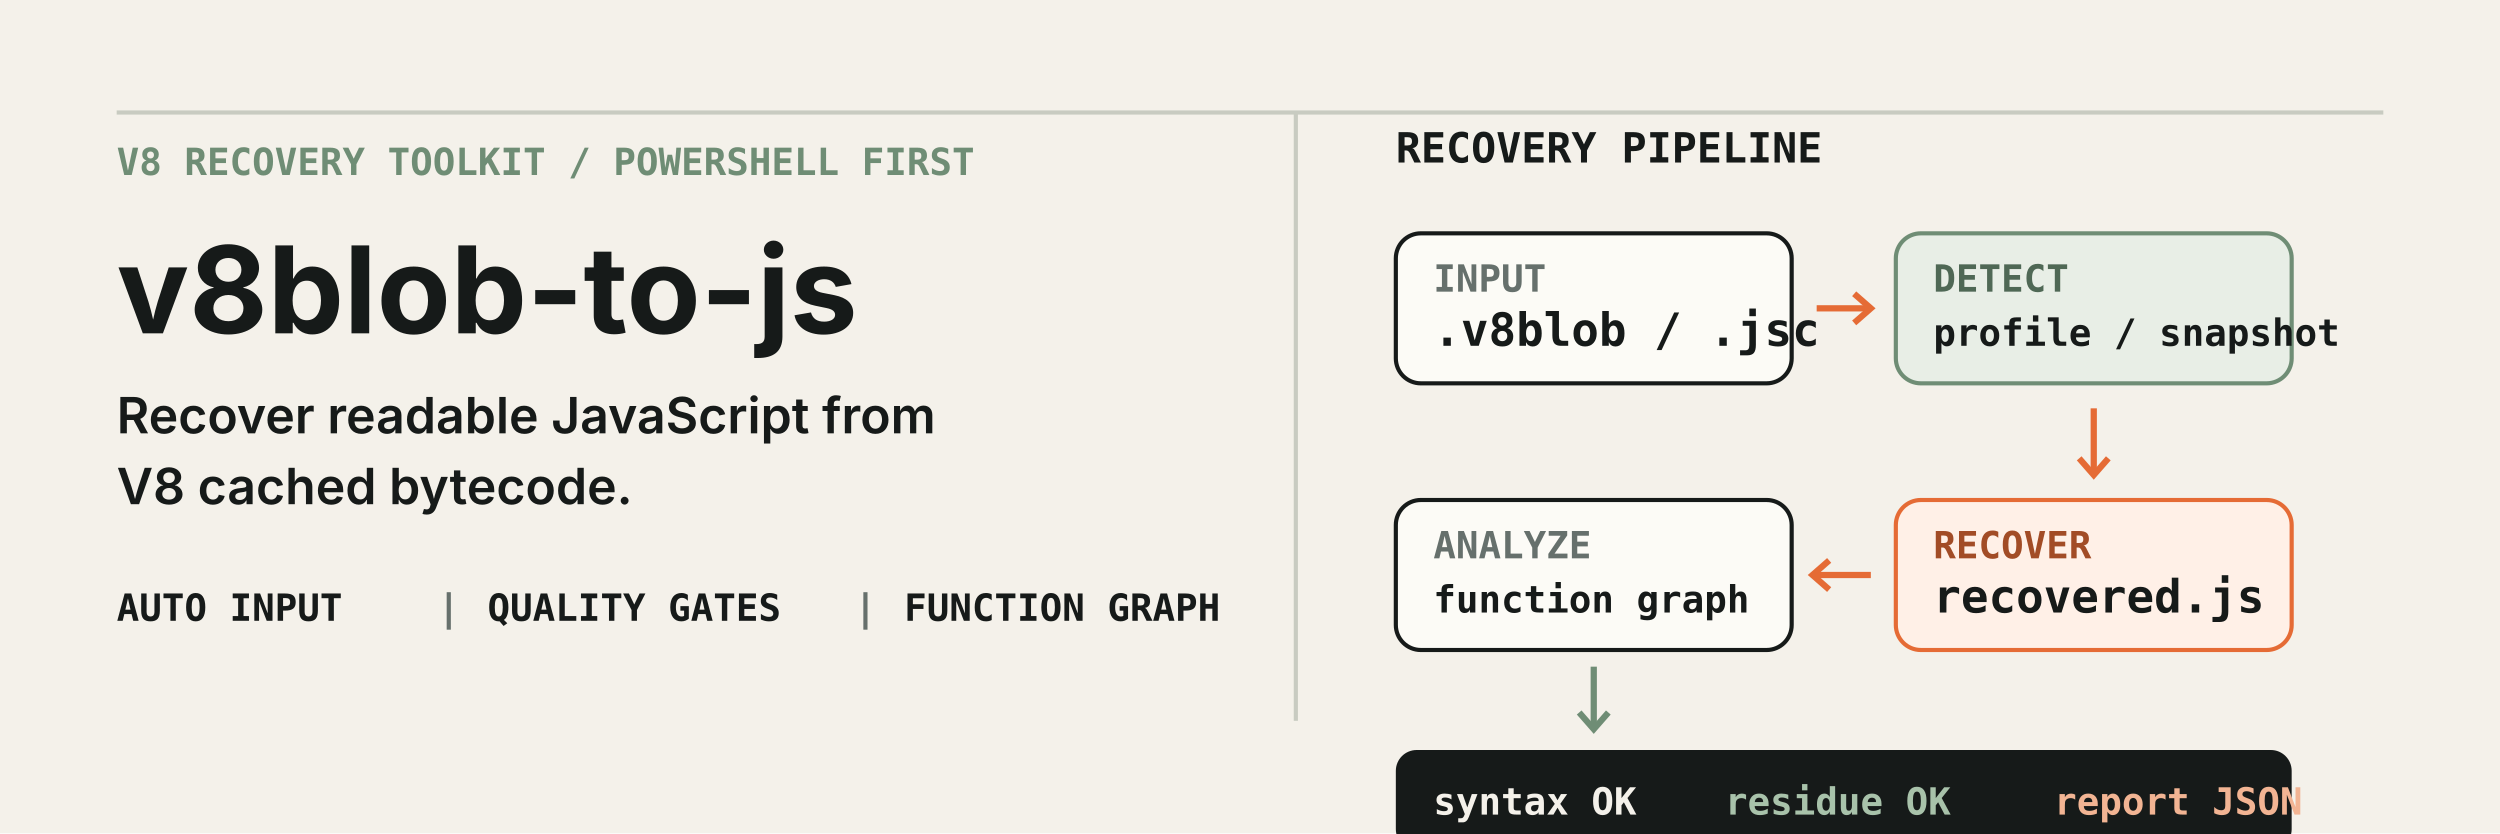
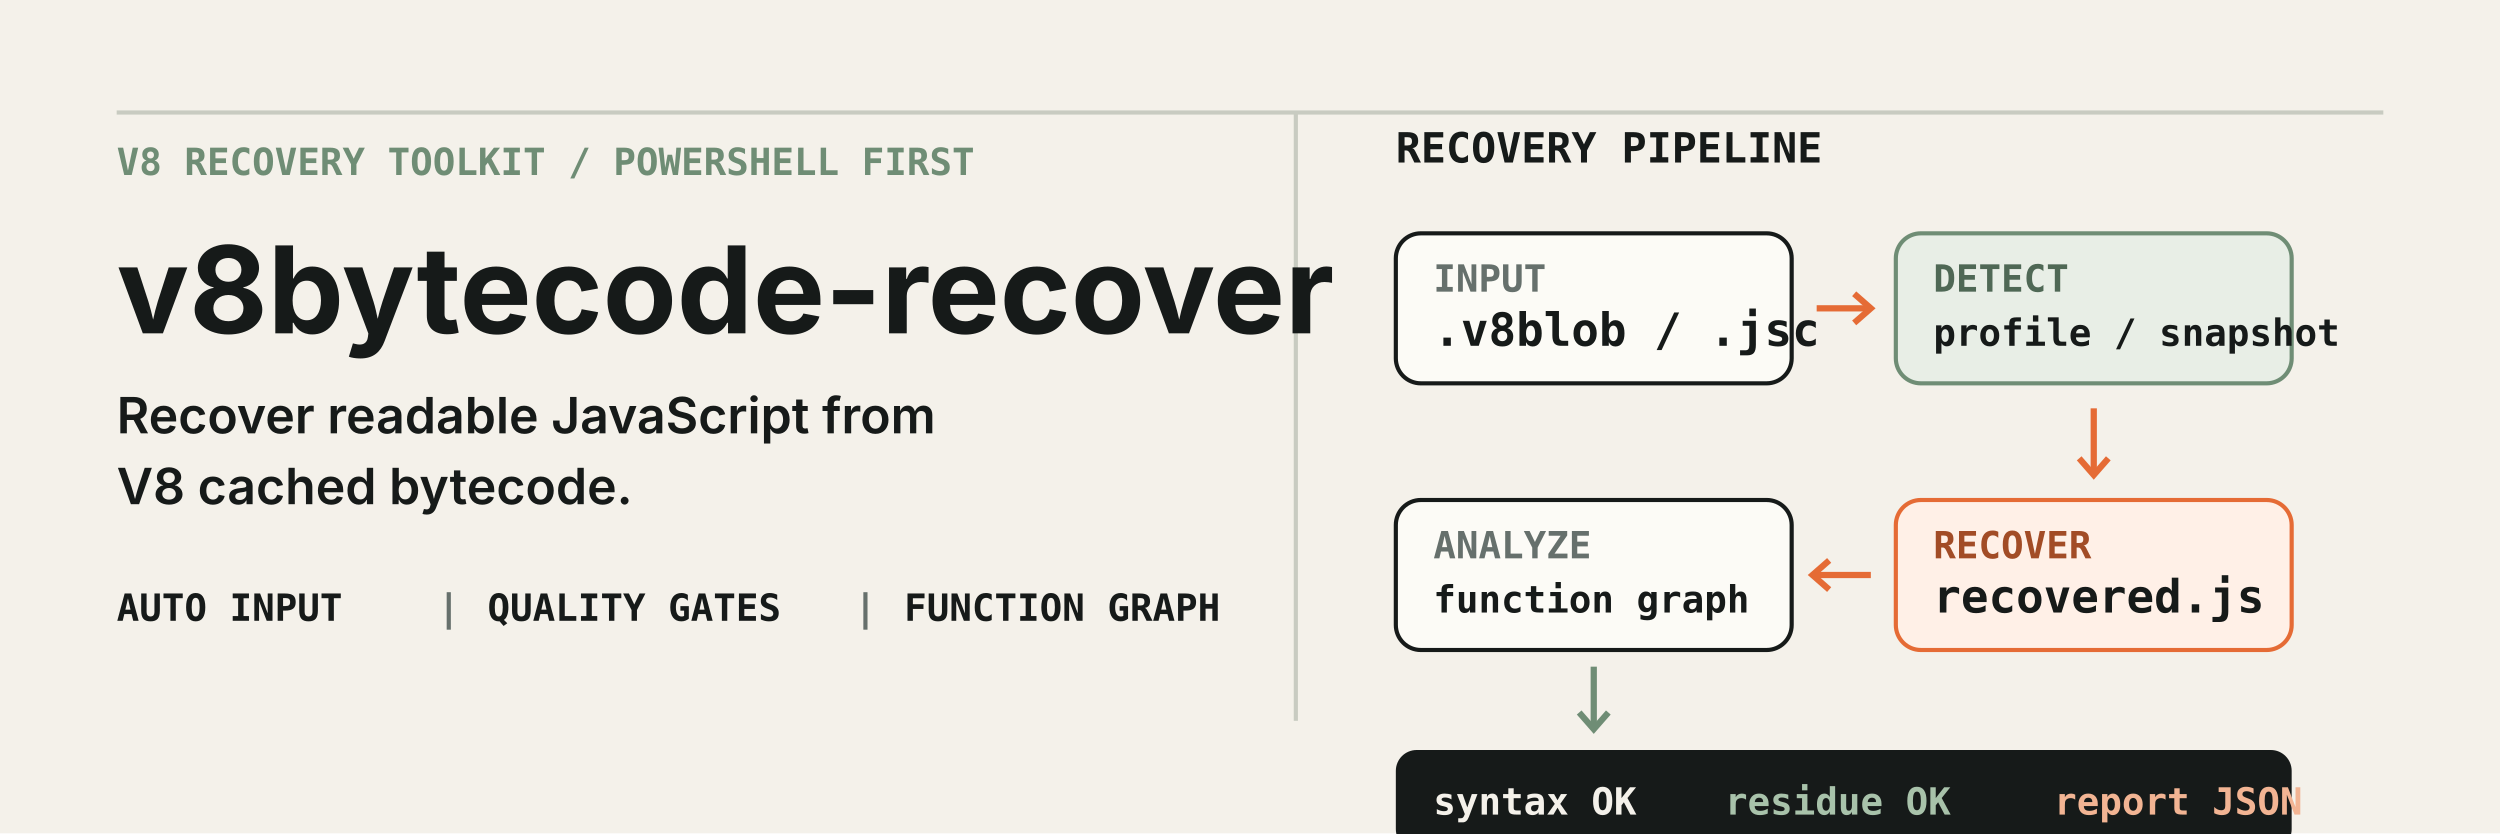
<svg xmlns="http://www.w3.org/2000/svg" width="1200" height="400" viewBox="0 0 1200 400" role="img" aria-labelledby="title desc">
  <rect width="1200" height="400" fill="#F4F1EA" />
  <path d="M56 54H1144" stroke="#C8CBC1" stroke-width="2" />
  <path d="M622 54V346" stroke="#C8CBC1" stroke-width="2" />
  <g id="title-block" transform="translate(56 84)" fill="#161A19">
    <text x="0" y="0" fill="#6F8D75" font-family="ui-monospace, SFMono-Regular, Menlo, Consolas, monospace" font-size="18" font-weight="700">V8 RECOVERY TOOLKIT / POWERSHELL FIRST</text>
-     <text x="0" y="76" font-family="-apple-system, BlinkMacSystemFont, 'Segoe UI', 'PingFang SC', sans-serif" font-size="58" font-weight="750">v8blob-to-js</text>
+     <text x="0" y="76" font-family="-apple-system, BlinkMacSystemFont, 'Segoe UI', 'PingFang SC', sans-serif" font-size="58" font-weight="750">v8bytecode-recover</text>
    <text x="0" y="124" font-family="-apple-system, BlinkMacSystemFont, 'Segoe UI', 'PingFang SC', sans-serif" font-size="24" font-weight="600">Recover readable JavaScript from</text>
    <text x="0" y="158" font-family="-apple-system, BlinkMacSystemFont, 'Segoe UI', 'PingFang SC', sans-serif" font-size="24" font-weight="600">V8 cached bytecode.</text>
    <g transform="translate(0 214)" font-family="ui-monospace, SFMono-Regular, Menlo, Consolas, monospace" font-size="18" font-weight="700">
      <text x="0" y="0">AUTO INPUT</text>
      <text x="154" y="0" fill="#66706C">|</text>
      <text x="178" y="0">QUALITY GATES</text>
      <text x="354" y="0" fill="#66706C">|</text>
      <text x="378" y="0">FUNCTION GRAPH</text>
    </g>
  </g>
  <g id="pipeline" transform="translate(670 78)">
    <text x="0" y="0" fill="#161A19" font-family="ui-monospace, SFMono-Regular, Menlo, Consolas, monospace" font-size="20" font-weight="700">RECOVERY PIPELINE</text>
    <g id="input-stage" transform="translate(0 34)">
      <rect width="190" height="72" rx="12" fill="#FCFBF6" stroke="#161A19" stroke-width="2" />
      <text x="18" y="28" fill="#66706C" font-family="ui-monospace, SFMono-Regular, Menlo, Consolas, monospace" font-size="18" font-weight="700">INPUT</text>
      <text x="18" y="54" fill="#161A19" font-family="ui-monospace, SFMono-Regular, Menlo, Consolas, monospace" font-size="22" font-weight="700">.v8blob / .jsc</text>
    </g>
    <path d="M202 70H226" stroke="#E56B35" stroke-width="3" />
    <path d="M220 63L228 70L220 77" fill="none" stroke="#E56B35" stroke-width="3" />
    <g id="profile-stage" transform="translate(240 34)">
      <rect width="190" height="72" rx="12" fill="#E8EEE6" stroke="#6F8D75" stroke-width="2" />
      <text x="18" y="28" fill="#4F6855" font-family="ui-monospace, SFMono-Regular, Menlo, Consolas, monospace" font-size="18" font-weight="700">DETECT</text>
      <text x="18" y="54" fill="#161A19" font-family="ui-monospace, SFMono-Regular, Menlo, Consolas, monospace" font-size="18" font-weight="700">profile / snapshot</text>
    </g>
    <path d="M335 118V148" stroke="#E56B35" stroke-width="3" />
    <path d="M328 142L335 150L342 142" fill="none" stroke="#E56B35" stroke-width="3" />
    <g id="source-stage" transform="translate(240 162)">
      <rect width="190" height="72" rx="12" fill="#FFF0E7" stroke="#E56B35" stroke-width="2" />
      <text x="18" y="28" fill="#A24C26" font-family="ui-monospace, SFMono-Regular, Menlo, Consolas, monospace" font-size="18" font-weight="700">RECOVER</text>
      <text x="18" y="54" fill="#161A19" font-family="ui-monospace, SFMono-Regular, Menlo, Consolas, monospace" font-size="22" font-weight="700">recovered.js</text>
    </g>
    <path d="M228 198H202" stroke="#E56B35" stroke-width="3" />
    <path d="M208 191L200 198L208 205" fill="none" stroke="#E56B35" stroke-width="3" />
    <g id="analysis-stage" transform="translate(0 162)">
      <rect width="190" height="72" rx="12" fill="#FCFBF6" stroke="#161A19" stroke-width="2" />
      <text x="18" y="28" fill="#66706C" font-family="ui-monospace, SFMono-Regular, Menlo, Consolas, monospace" font-size="18" font-weight="700">ANALYZE</text>
      <text x="18" y="54" fill="#161A19" font-family="ui-monospace, SFMono-Regular, Menlo, Consolas, monospace" font-size="18" font-weight="700">function graph</text>
    </g>
    <path d="M95 242V270" stroke="#6F8D75" stroke-width="3" />
    <path d="M88 264L95 272L102 264" fill="none" stroke="#6F8D75" stroke-width="3" />
    <g id="quality-stage" transform="translate(0 282)">
      <rect width="430" height="48" rx="10" fill="#161A19" />
      <text x="18" y="31" fill="#F4F1EA" font-family="ui-monospace, SFMono-Regular, Menlo, Consolas, monospace" font-size="18" font-weight="700">syntax  OK</text>
      <text x="158" y="31" fill="#A8C2AA" font-family="ui-monospace, SFMono-Regular, Menlo, Consolas, monospace" font-size="18" font-weight="700">residue  OK</text>
      <text x="316" y="31" fill="#F2B493" font-family="ui-monospace, SFMono-Regular, Menlo, Consolas, monospace" font-size="18" font-weight="700">report  JSON</text>
    </g>
  </g>
</svg>
